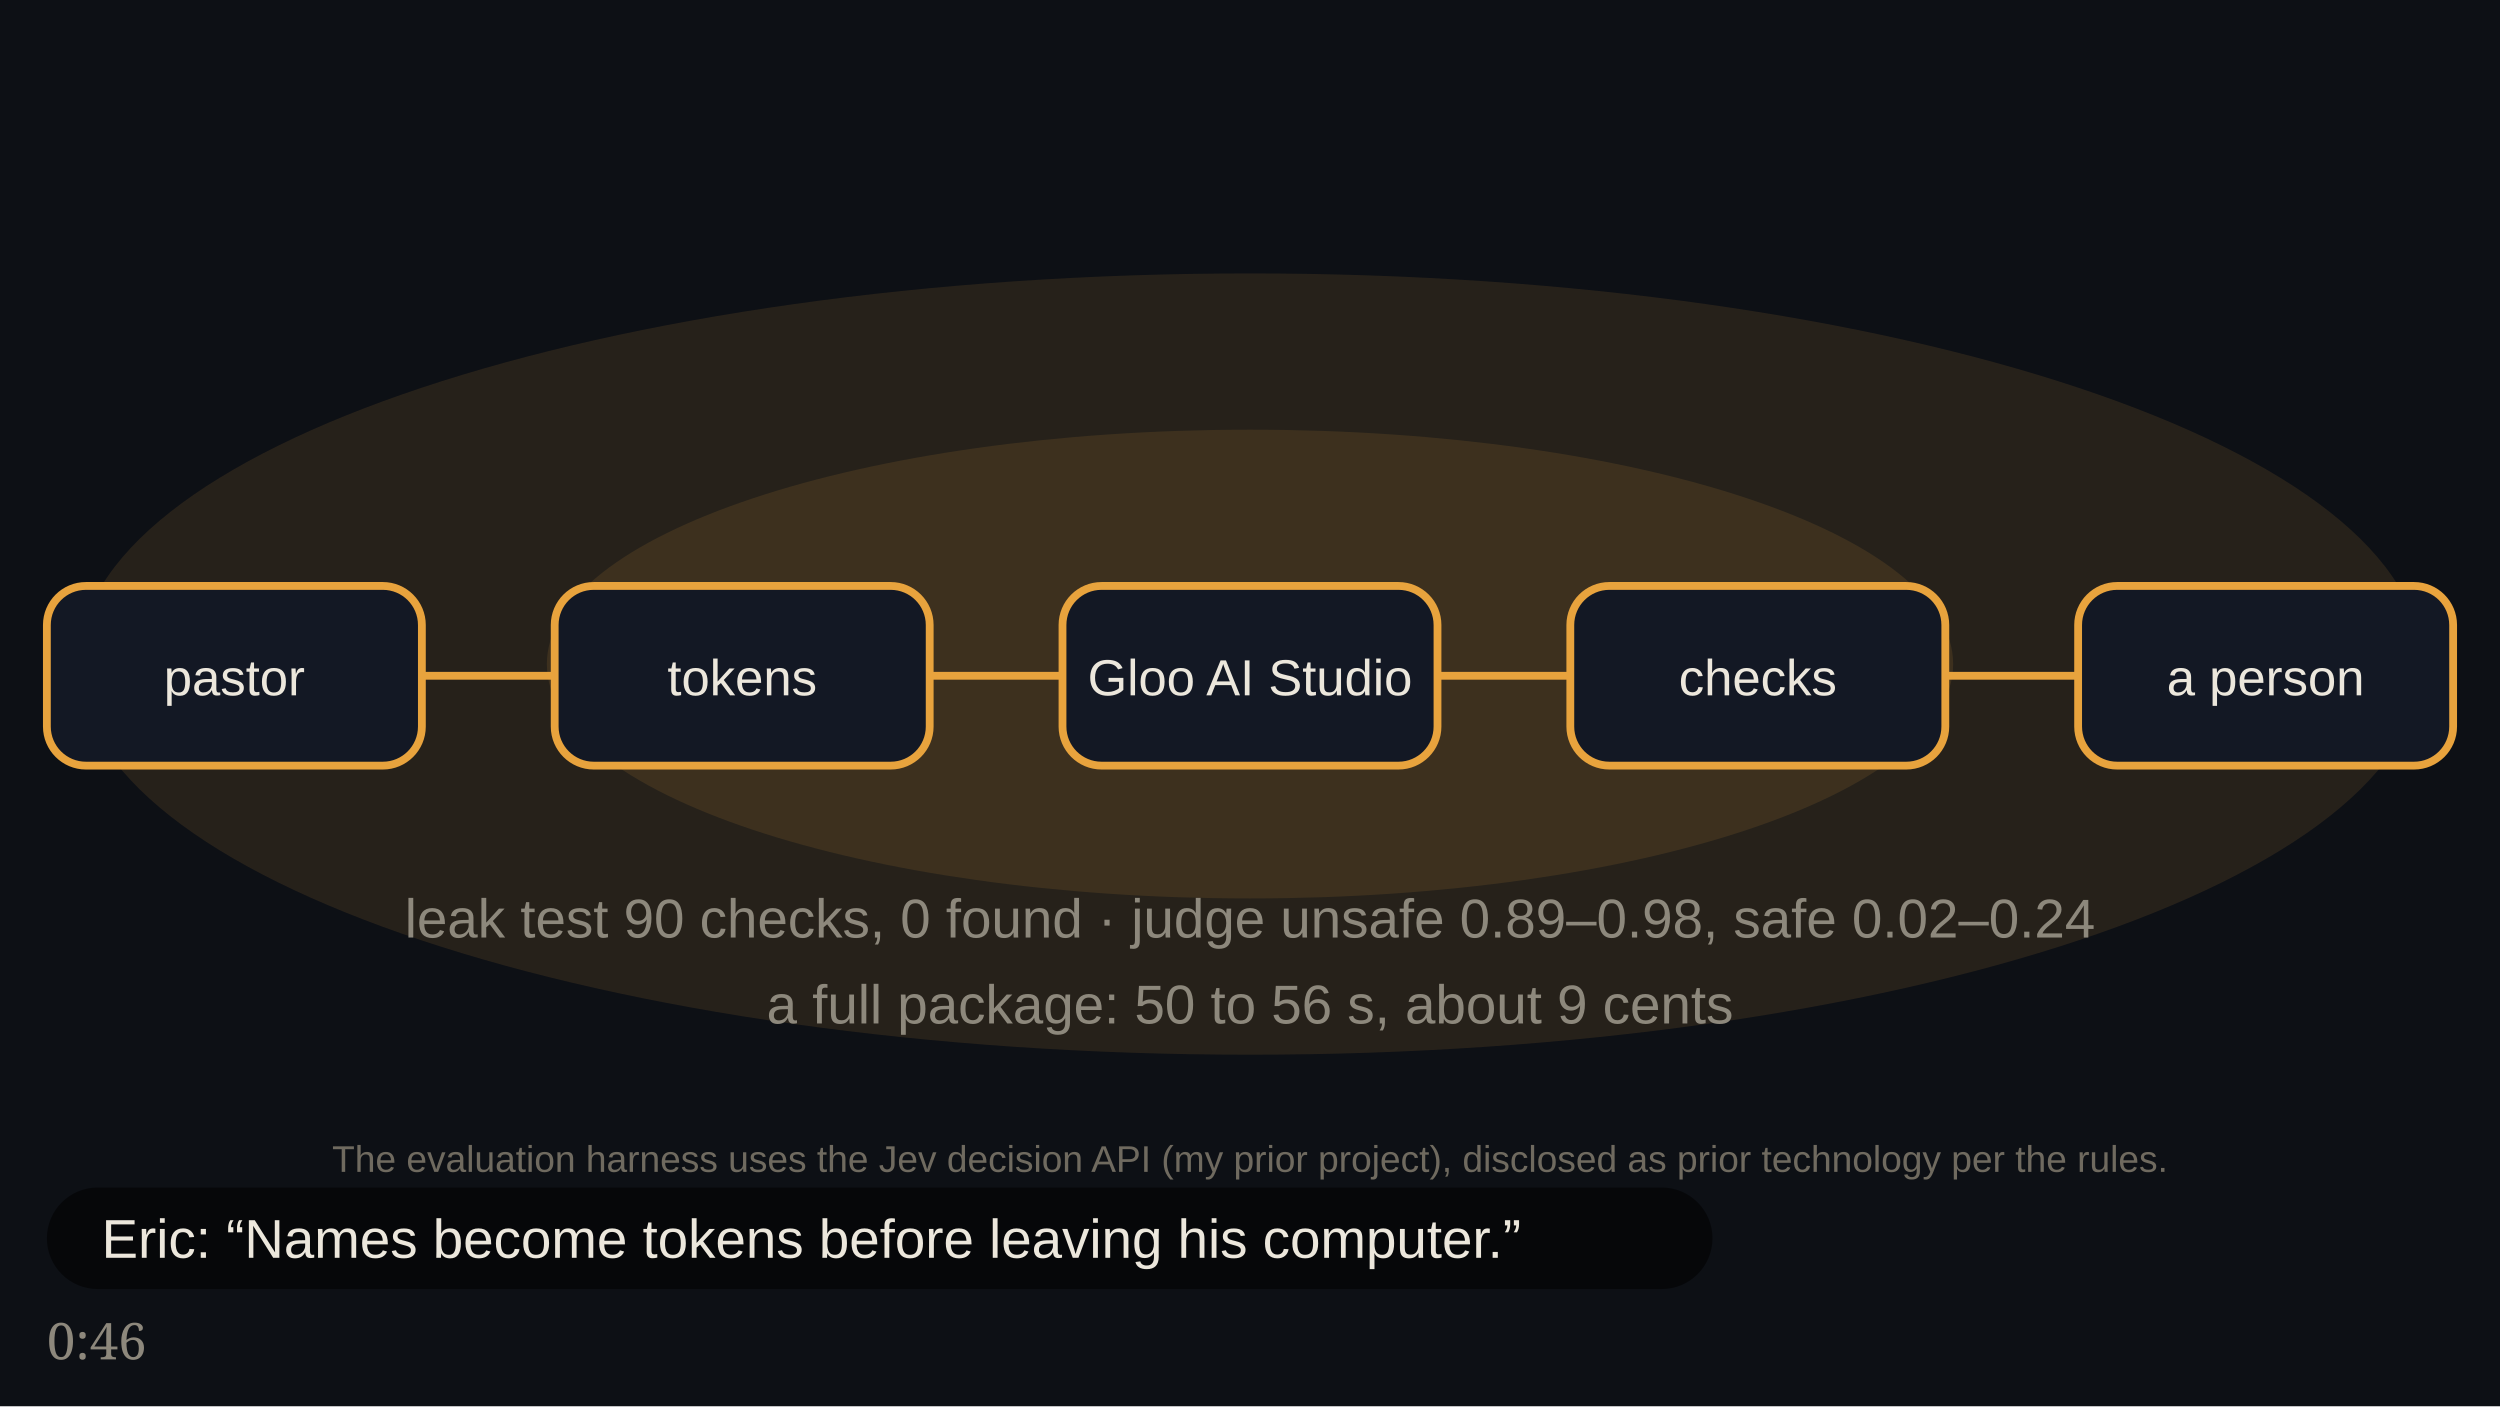
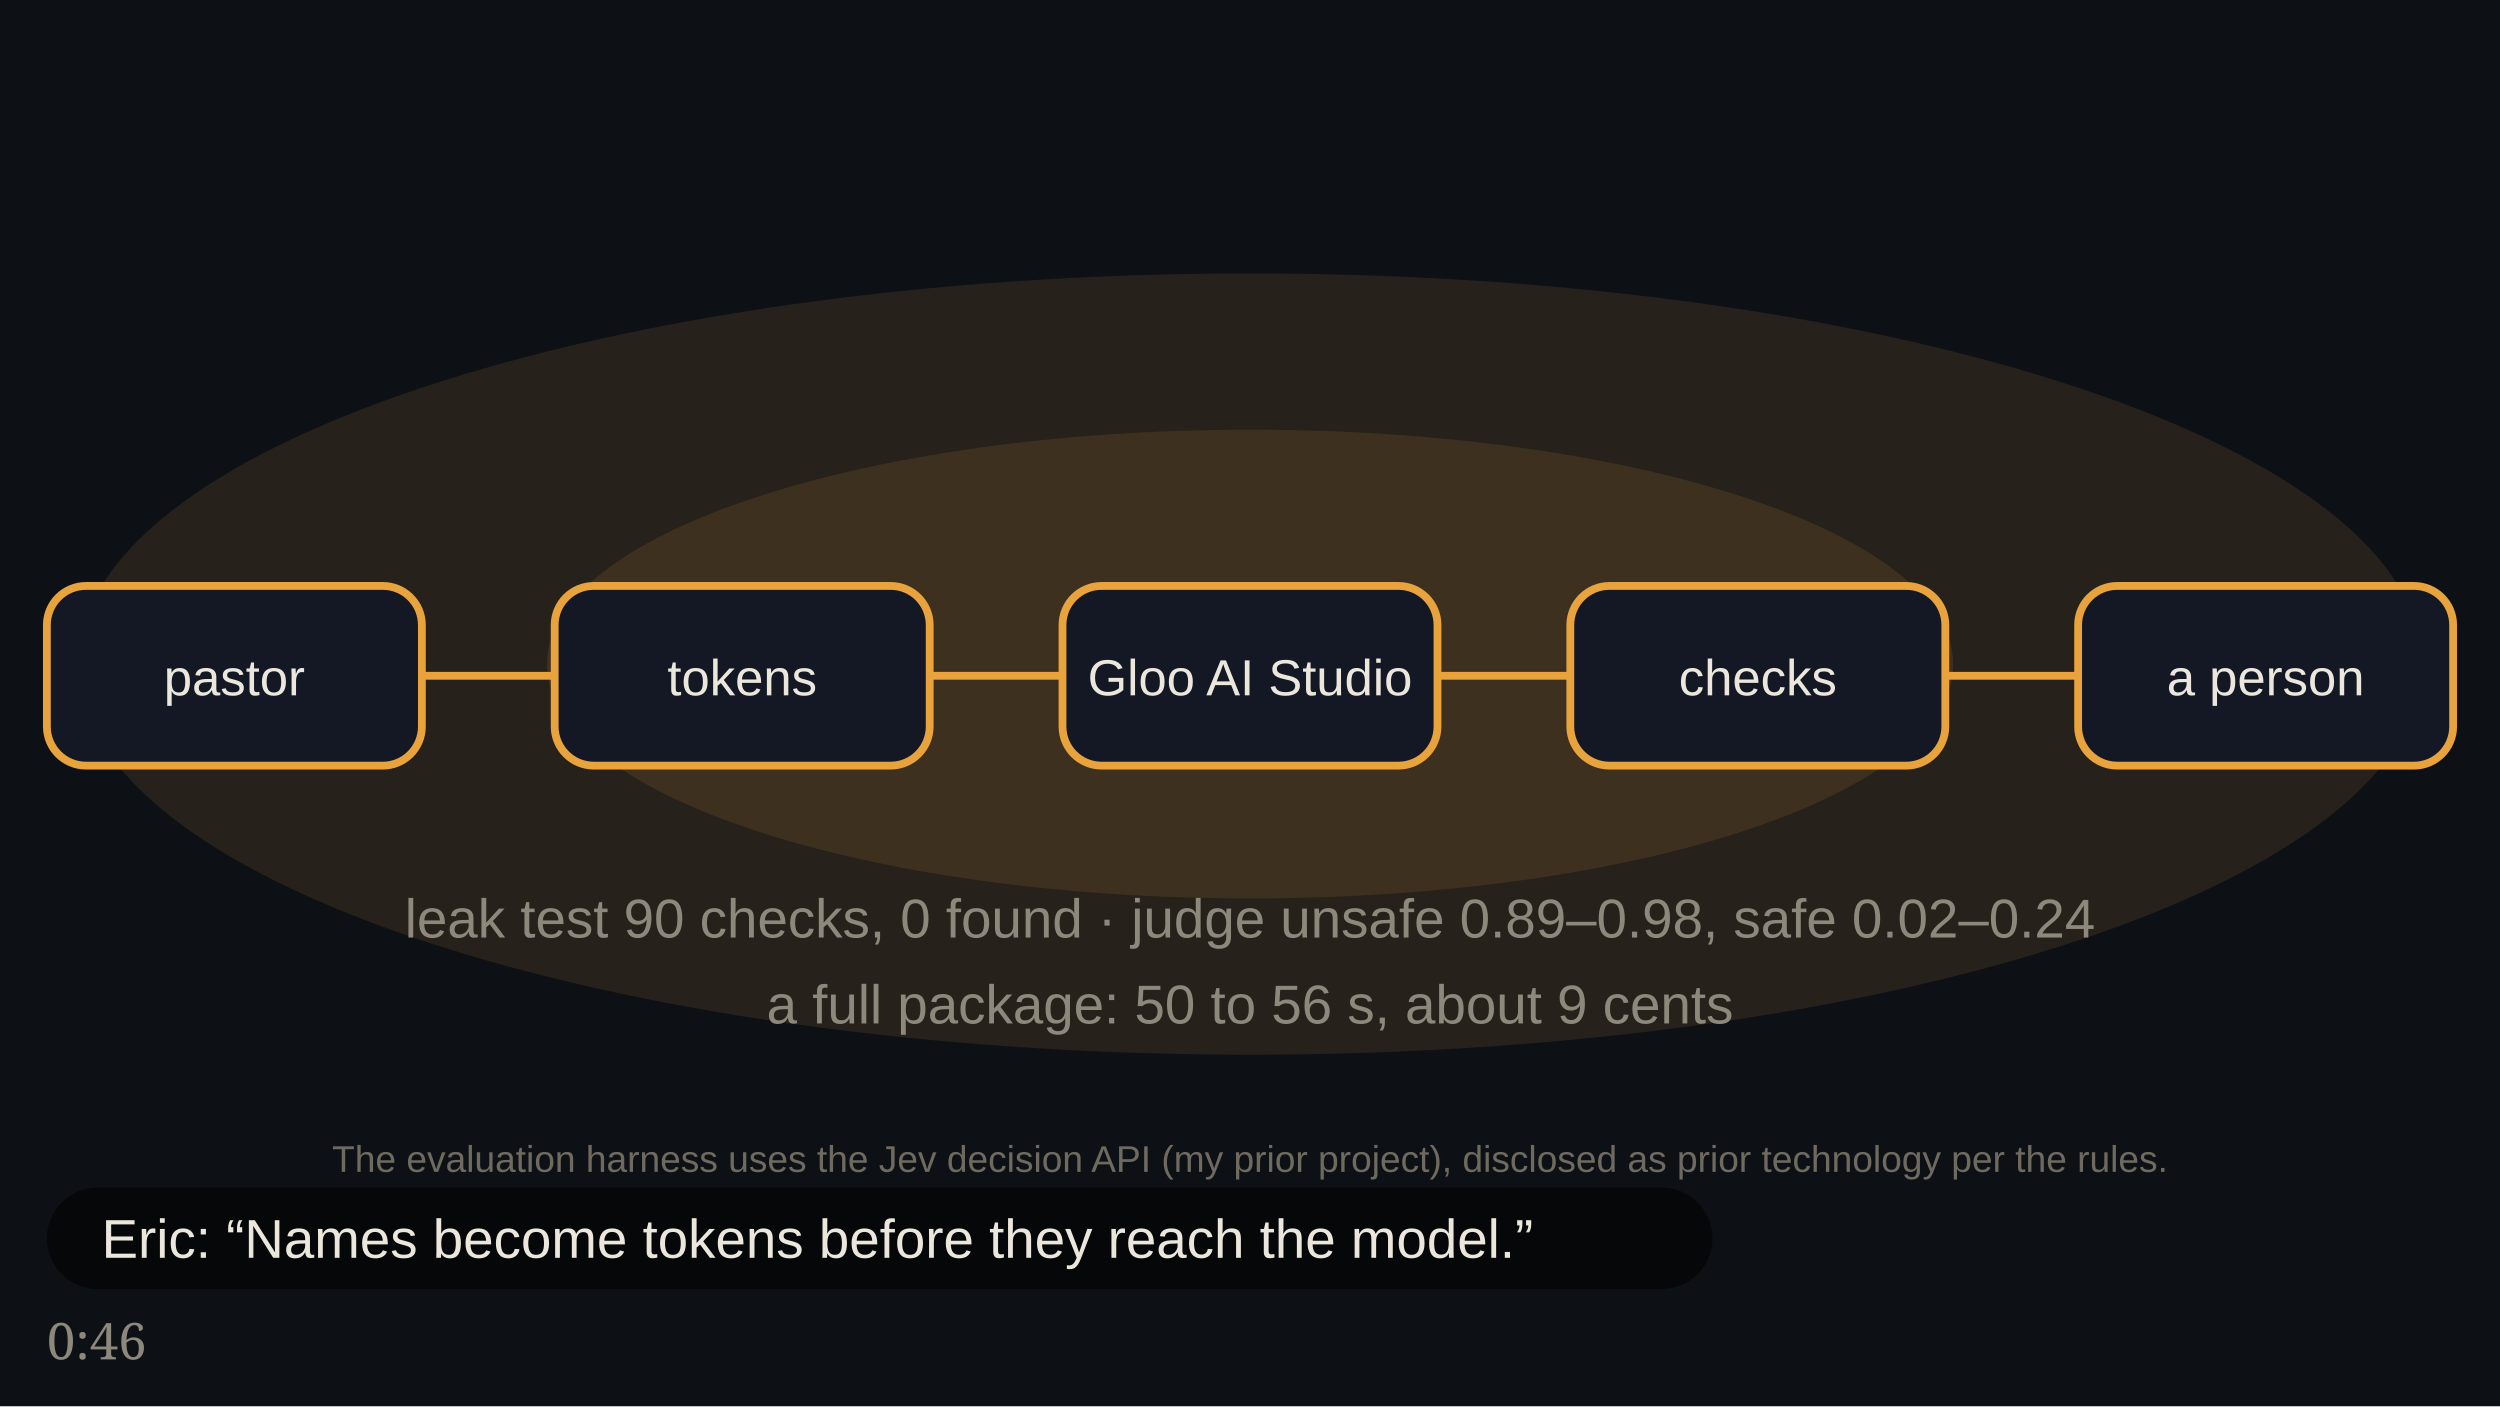
<svg xmlns="http://www.w3.org/2000/svg" viewBox="0 0 640 360" role="img">
  <rect width="640" height="360" fill="#0d1015" />
  <ellipse cx="320" cy="170" rx="300" ry="100" fill="#e8a33d" opacity="0.12" />
  <ellipse cx="320" cy="170" rx="180.0" ry="60.0" fill="#e8a33d" opacity="0.12" />
  <rect x="12" y="150" width="96" height="46" rx="10" fill="#131824" stroke="#e8a33d" stroke-width="2" />
  <text x="60" y="178" font-family="Arial,sans-serif" font-size="13" fill="#ece7dc" text-anchor="middle" font-weight="400">pastor</text>
  <rect x="142" y="150" width="96" height="46" rx="10" fill="#131824" stroke="#e8a33d" stroke-width="2" />
  <text x="190" y="178" font-family="Arial,sans-serif" font-size="13" fill="#ece7dc" text-anchor="middle" font-weight="400">tokens</text>
  <path d="M108 173 H142" stroke="#e8a33d" stroke-width="2" />
  <rect x="272" y="150" width="96" height="46" rx="10" fill="#131824" stroke="#e8a33d" stroke-width="2" />
  <text x="320" y="178" font-family="Arial,sans-serif" font-size="13" fill="#ece7dc" text-anchor="middle" font-weight="400">Gloo AI Studio</text>
  <path d="M238 173 H272" stroke="#e8a33d" stroke-width="2" />
  <rect x="402" y="150" width="96" height="46" rx="10" fill="#131824" stroke="#e8a33d" stroke-width="2" />
  <text x="450" y="178" font-family="Arial,sans-serif" font-size="13" fill="#ece7dc" text-anchor="middle" font-weight="400">checks</text>
  <path d="M368 173 H402" stroke="#e8a33d" stroke-width="2" />
  <rect x="532" y="150" width="96" height="46" rx="10" fill="#131824" stroke="#e8a33d" stroke-width="2" />
  <text x="580" y="178" font-family="Arial,sans-serif" font-size="13" fill="#ece7dc" text-anchor="middle" font-weight="400">a person</text>
  <path d="M498 173 H532" stroke="#e8a33d" stroke-width="2" />
  <text x="320" y="240" font-family="Arial,sans-serif" font-size="14" fill="#8d887c" text-anchor="middle" font-weight="400">leak test 90 checks, 0 found  ·  judge unsafe 0.89–0.98, safe 0.02–0.24</text>
  <text x="320" y="262" font-family="Arial,sans-serif" font-size="14" fill="#8d887c" text-anchor="middle" font-weight="400">a full package: 50 to 56 s, about 9 cents</text>
  <text x="320" y="300" font-family="Arial,sans-serif" font-size="9.5" fill="#6f6a5f" text-anchor="middle" font-weight="400">The evaluation harness uses the Jev decision API (my prior project), disclosed as prior technology per the rules.</text>
  <rect x="12" y="304" width="426.4" height="26" rx="13" fill="#000" opacity=".55" />
-   <text x="26" y="322" font-family="Arial,sans-serif" font-size="14" fill="#ece7dc" text-anchor="start" font-weight="400">Eric: “Names become tokens before leaving his computer.”</text>
+   <text x="26" y="322" font-family="Arial,sans-serif" font-size="14" fill="#ece7dc" text-anchor="start" font-weight="400">Eric: “Names become tokens before they reach the model.”</text>
  <text x="12" y="348" font-family="Georgia,serif" font-size="13" fill="#8d887c">0:46</text>
</svg>
